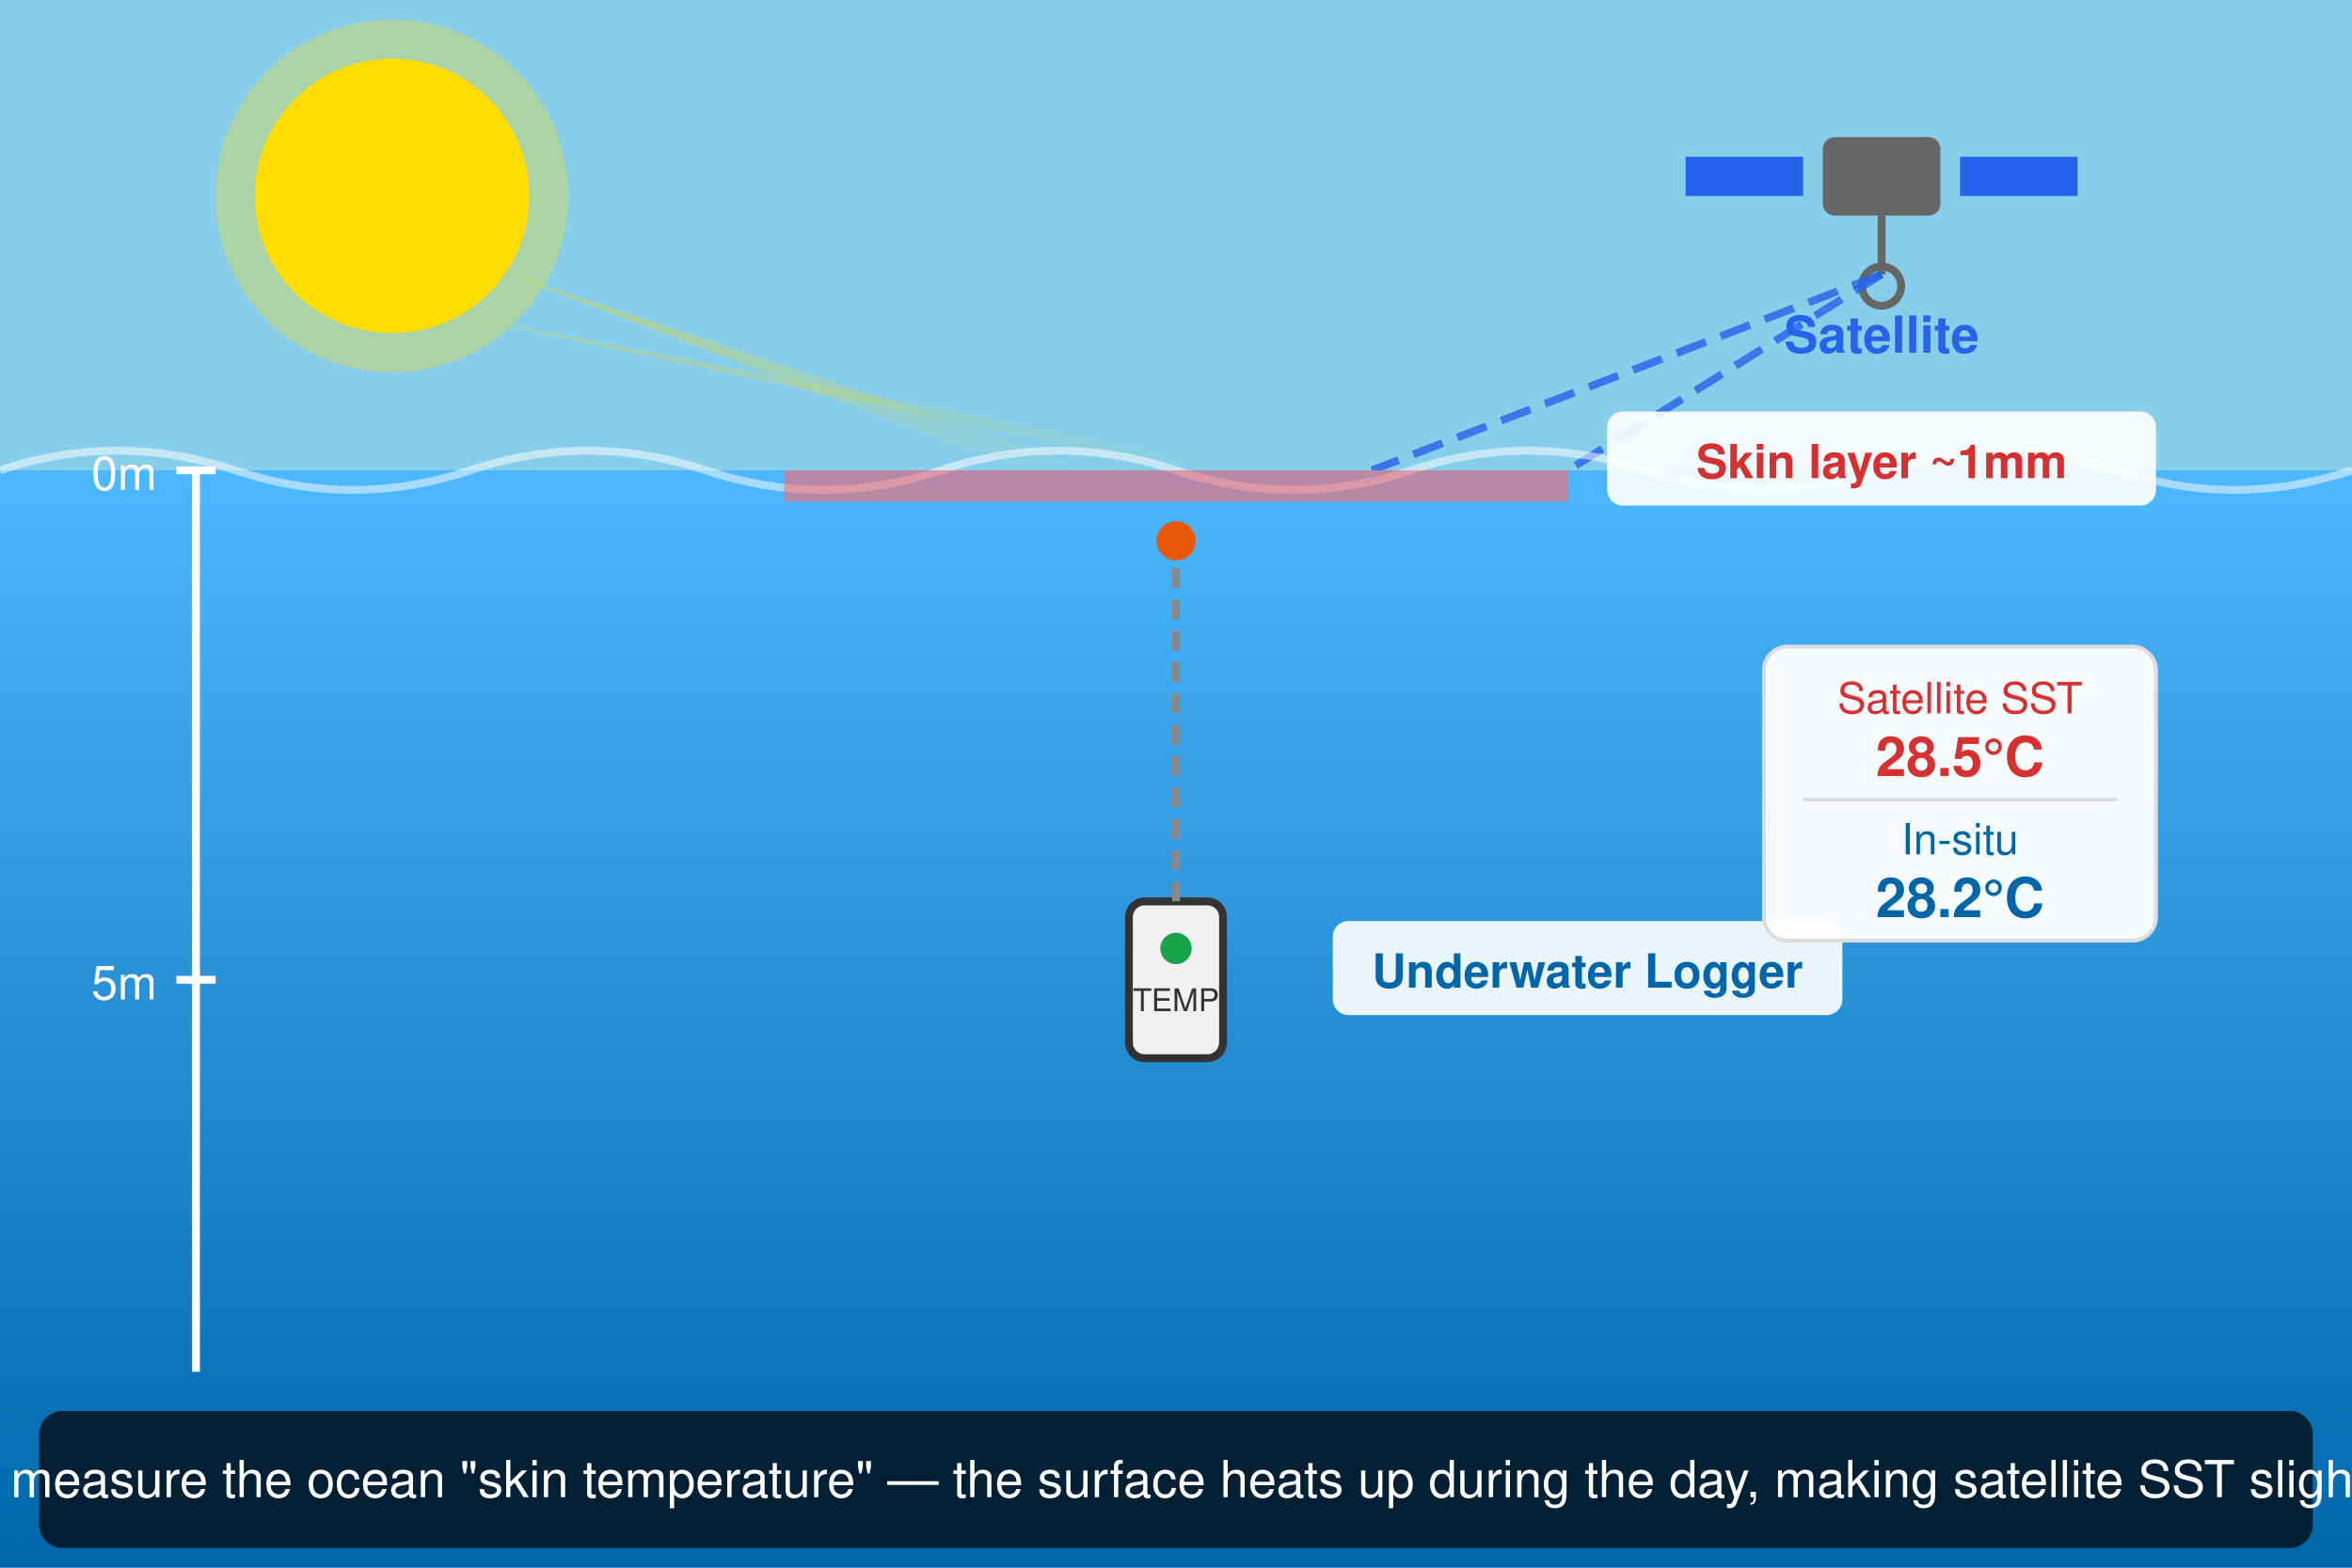
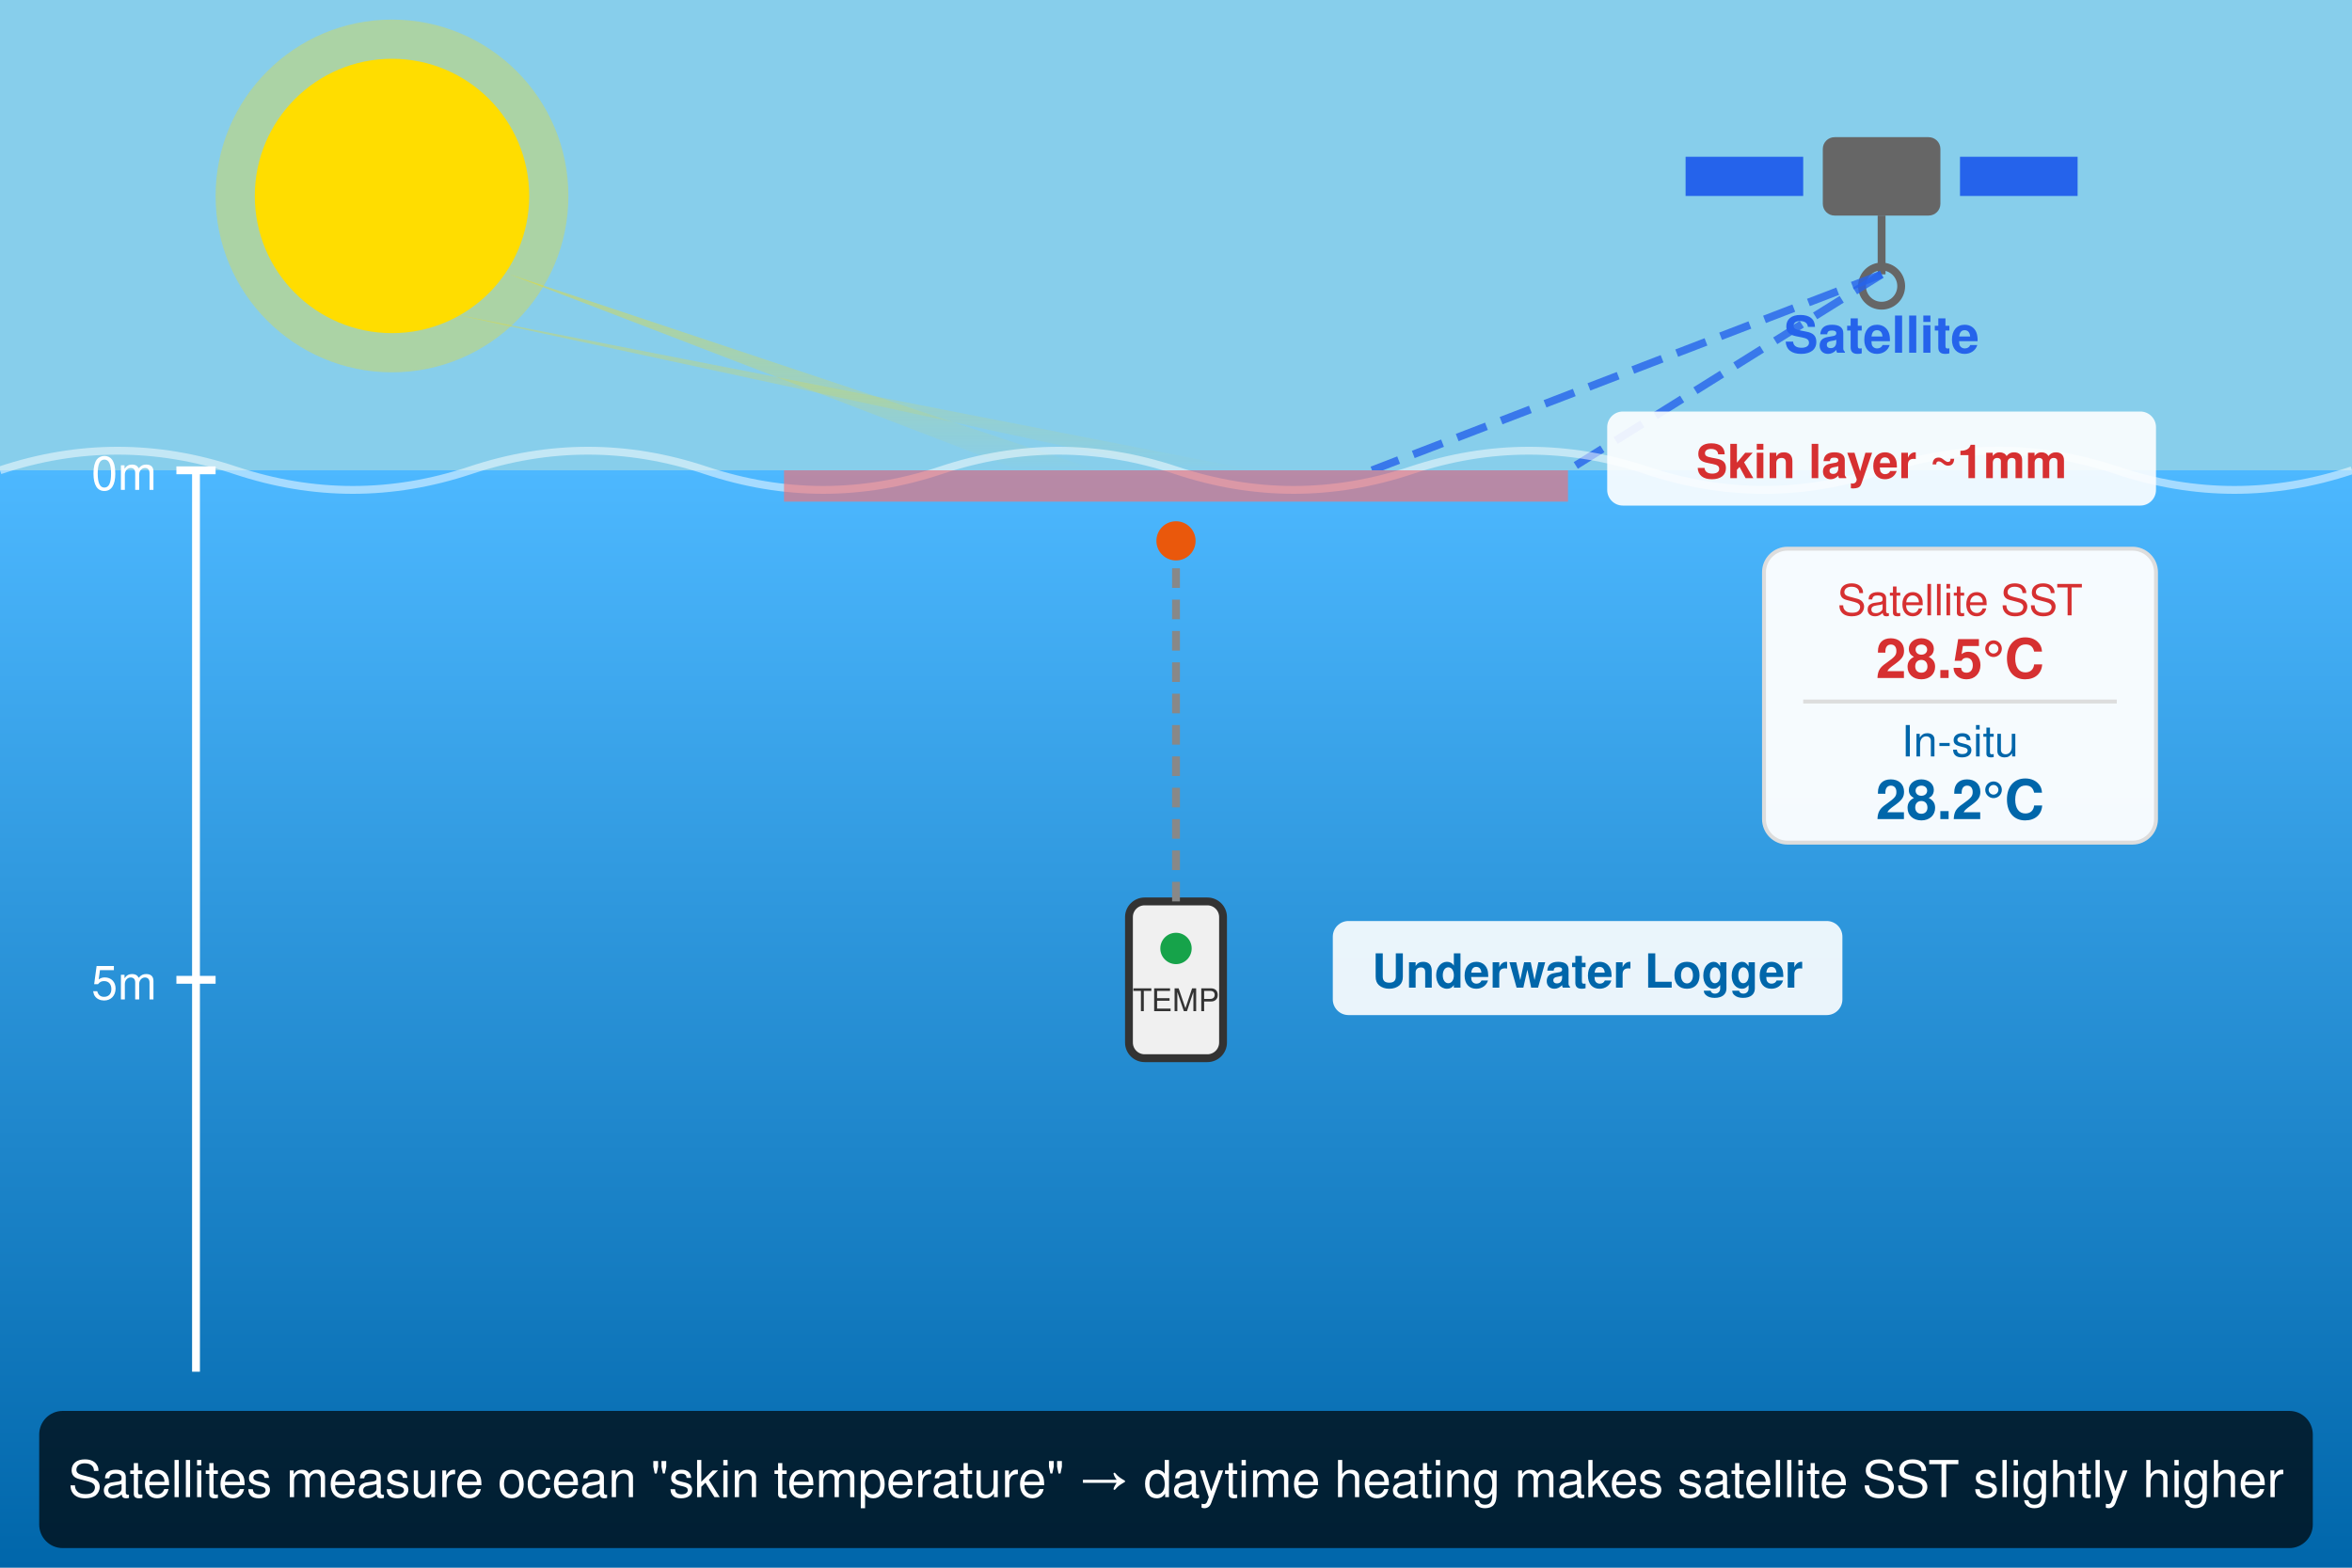
<svg xmlns="http://www.w3.org/2000/svg" viewBox="0 0 600 400" font-family="Helvetica, Arial, sans-serif">
  <defs>
    <linearGradient id="seaGrad" x1="0%" y1="0%" x2="0%" y2="100%">
      <stop offset="0%" style="stop-color:#4db8ff;stop-opacity:1" />
      <stop offset="100%" style="stop-color:#0066aa;stop-opacity:1" />
    </linearGradient>
    <linearGradient id="sunRay" x1="0%" y1="0%" x2="0%" y2="100%">
      <stop offset="0%" style="stop-color:#ffdd00;stop-opacity:0.8" />
      <stop offset="100%" style="stop-color:#ffdd00;stop-opacity:0" />
    </linearGradient>
  </defs>
  <rect x="0" y="0" width="600" height="120" fill="#87ceeb" />
  <circle cx="100" cy="50" r="35" fill="#ffdd00" />
  <circle cx="100" cy="50" r="45" fill="#ffdd00" opacity="0.3" />
  <polygon points="130,70 280,120 260,120" fill="url(#sunRay)" opacity="0.5" />
  <polygon points="115,80 320,120 300,120" fill="url(#sunRay)" opacity="0.4" />
  <g transform="translate(480, 45)">
    <rect x="-15" y="-10" width="30" height="20" fill="#666" rx="3" />
    <rect x="-50" y="-5" width="30" height="10" fill="#2563eb" />
    <rect x="20" y="-5" width="30" height="10" fill="#2563eb" />
    <line x1="0" y1="10" x2="0" y2="25" stroke="#666" stroke-width="2" />
    <circle cx="0" cy="28" r="5" fill="none" stroke="#666" stroke-width="2" />
  </g>
  <line x1="480" y1="70" x2="350" y2="120" stroke="#2563eb" stroke-width="2" stroke-dasharray="8,4" opacity="0.8" />
  <line x1="480" y1="70" x2="400" y2="120" stroke="#2563eb" stroke-width="2" stroke-dasharray="8,4" opacity="0.8" />
  <rect x="0" y="120" width="600" height="280" fill="url(#seaGrad)" />
  <path d="M0,120 Q30,110 60,120 T120,120 T180,120 T240,120 T300,120 T360,120 T420,120 T480,120 T540,120 T600,120" fill="none" stroke="#fff" stroke-width="2" opacity="0.5" />
  <rect x="200" y="120" width="200" height="8" fill="#ff6b6b" opacity="0.6" />
  <g transform="translate(300, 250)">
    <rect x="-12" y="-20" width="24" height="40" fill="#f0f0f0" stroke="#333" stroke-width="2" rx="4" />
    <circle cx="0" cy="-8" r="4" fill="#16a34a" />
    <text x="0" y="8" text-anchor="middle" font-size="8" fill="#333">TEMP</text>
  </g>
  <line x1="300" y1="230" x2="300" y2="140" stroke="#888" stroke-width="2" stroke-dasharray="5,3" />
  <circle cx="300" cy="138" r="5" fill="#ea580c" />
  <line x1="50" y1="120" x2="50" y2="350" stroke="#fff" stroke-width="2" />
  <line x1="45" y1="120" x2="55" y2="120" stroke="#fff" stroke-width="2" />
  <line x1="45" y1="250" x2="55" y2="250" stroke="#fff" stroke-width="2" />
  <text x="40" y="125" text-anchor="end" font-size="12" fill="#fff">0m</text>
  <text x="40" y="255" text-anchor="end" font-size="12" fill="#fff">5m</text>
  <text x="480" y="90" text-anchor="middle" font-size="13" fill="#2563eb" font-weight="bold">Satellite</text>
  <rect x="410" y="105" width="140" height="24" fill="rgba(255,255,255,0.9)" rx="4" />
  <text x="480" y="122" text-anchor="middle" font-size="12" fill="#d63031" font-weight="bold">Skin layer ~1mm</text>
  <rect x="340" y="235" width="130" height="24" fill="rgba(255,255,255,0.9)" rx="4" />
  <text x="405" y="252" text-anchor="middle" font-size="12" fill="#0066aa" font-weight="bold">Underwater Logger</text>
-   <g transform="translate(500, 180)">
+   <g transform="translate(500, 155)">
    <rect x="-50" y="-15" width="100" height="75" fill="rgba(255,255,255,0.95)" rx="6" stroke="#ddd" />
    <text x="0" y="2" text-anchor="middle" font-size="11" fill="#d63031">Satellite SST</text>
    <text x="0" y="18" text-anchor="middle" font-size="14" fill="#d63031" font-weight="bold">28.5°C</text>
    <line x1="-40" y1="24" x2="40" y2="24" stroke="#ddd" />
    <text x="0" y="38" text-anchor="middle" font-size="11" fill="#0066aa">In-situ</text>
    <text x="0" y="54" text-anchor="middle" font-size="14" fill="#0066aa" font-weight="bold">28.2°C</text>
  </g>
  <rect x="10" y="360" width="580" height="35" fill="rgba(0,0,0,0.7)" rx="6" />
  <text x="300" y="382" text-anchor="middle" font-size="13" fill="#fff">
-     Satellites measure the ocean "skin temperature" — the surface heats up during the day, making satellite SST slightly higher
+     Satellites measure ocean "skin temperature" → daytime heating makes satellite SST slightly higher
  </text>
</svg>
